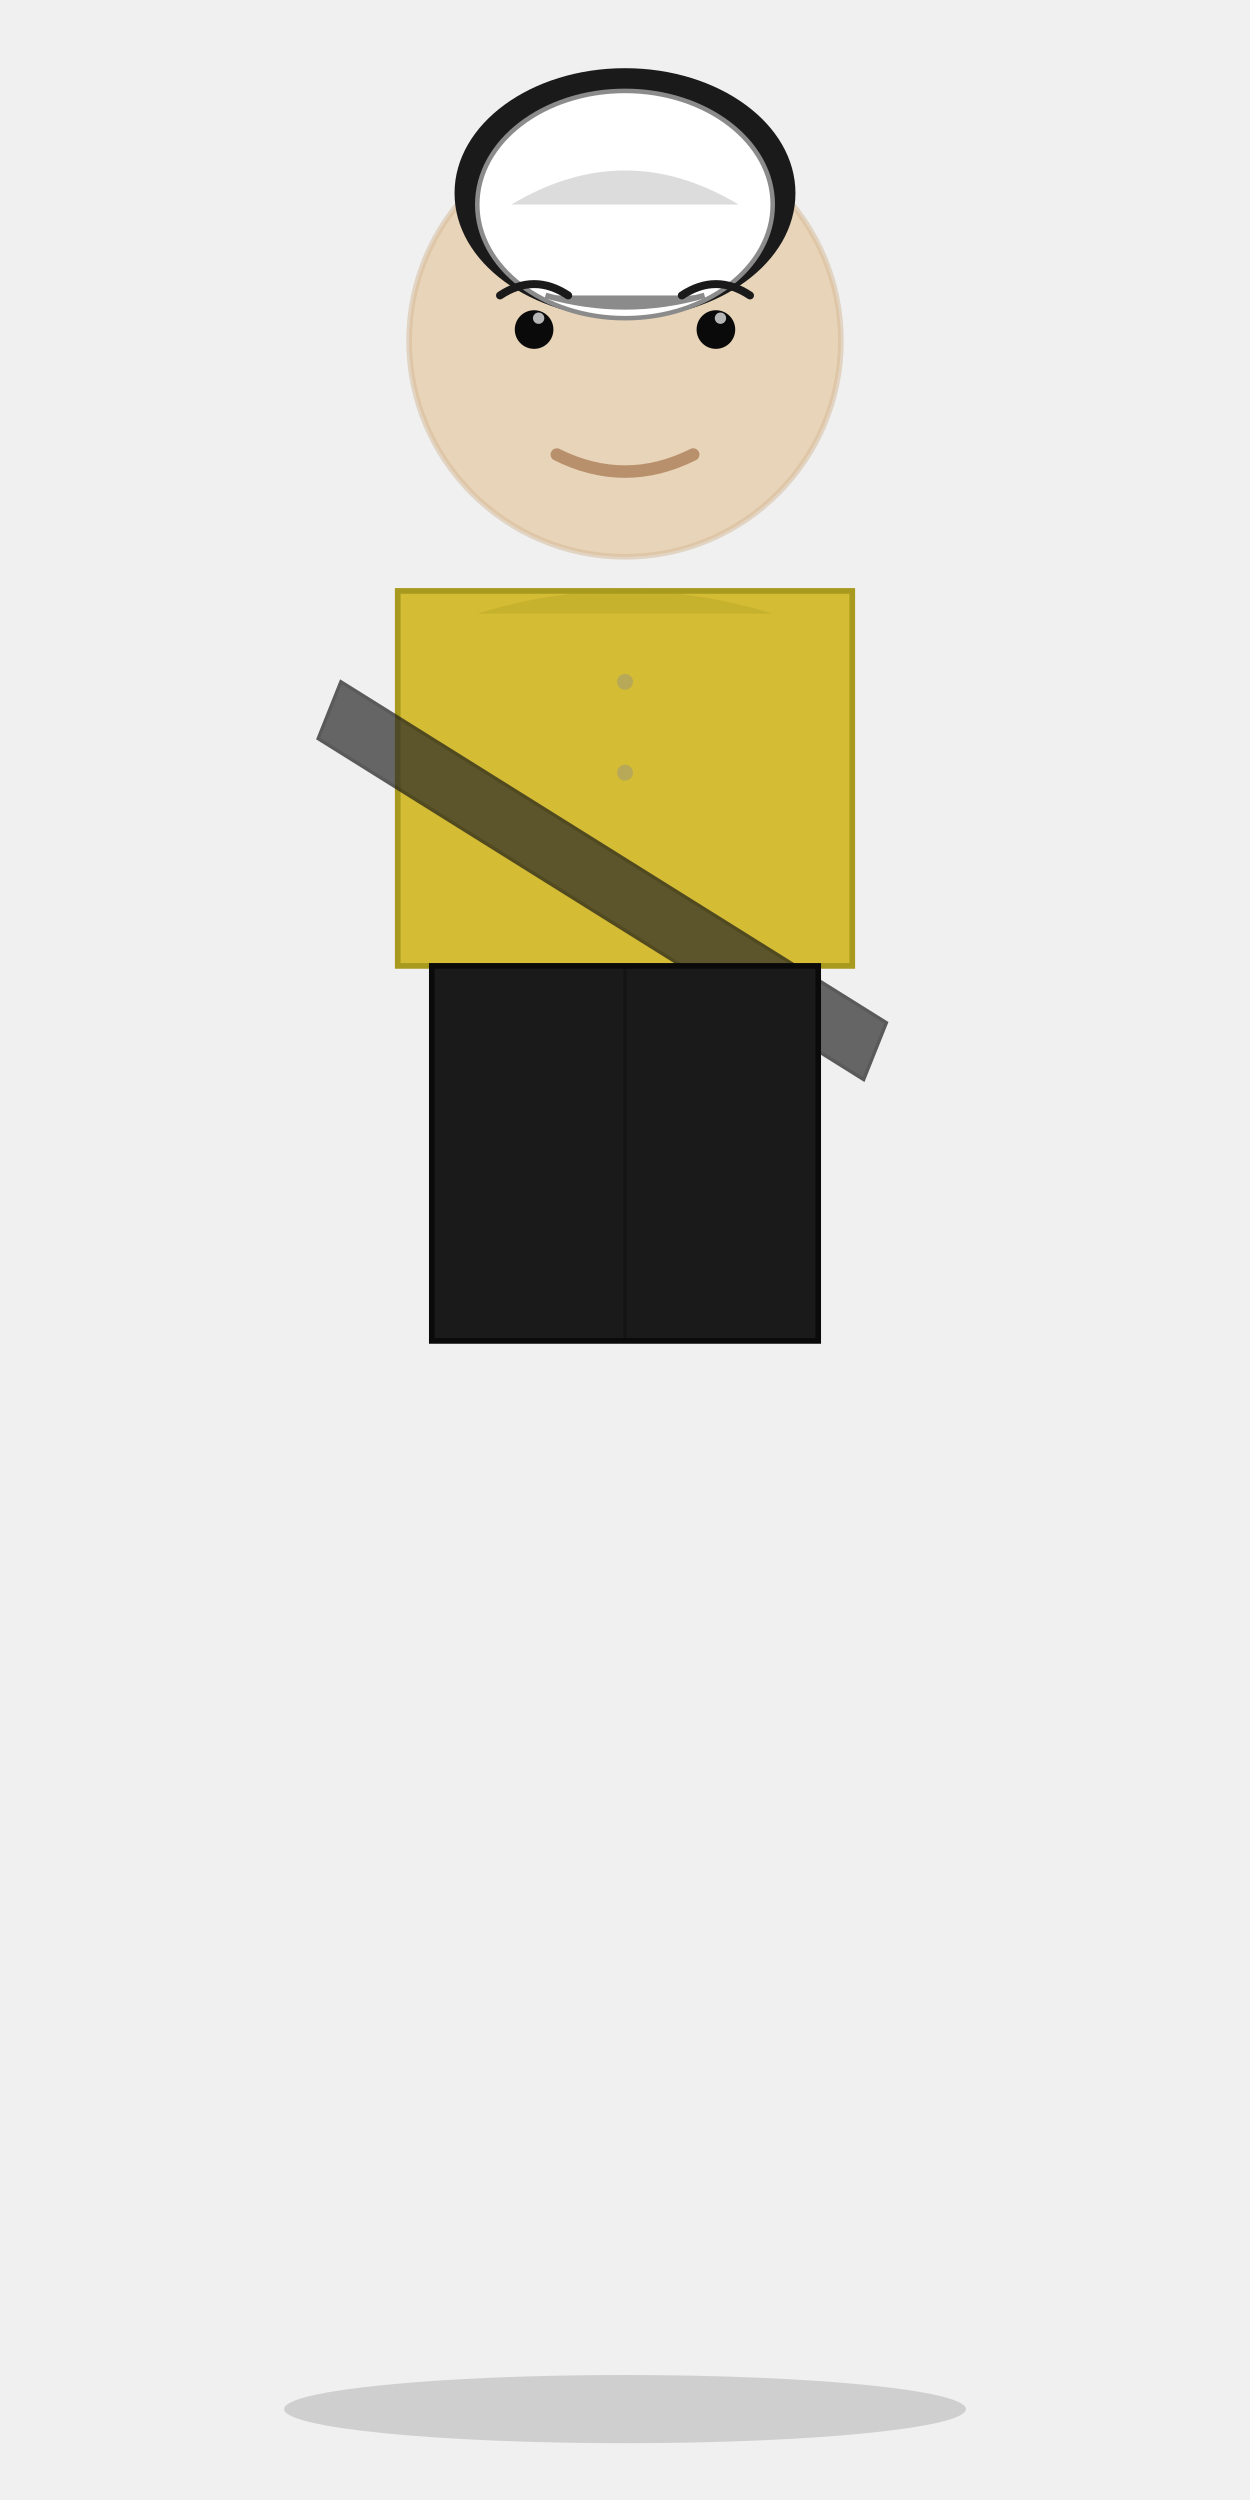
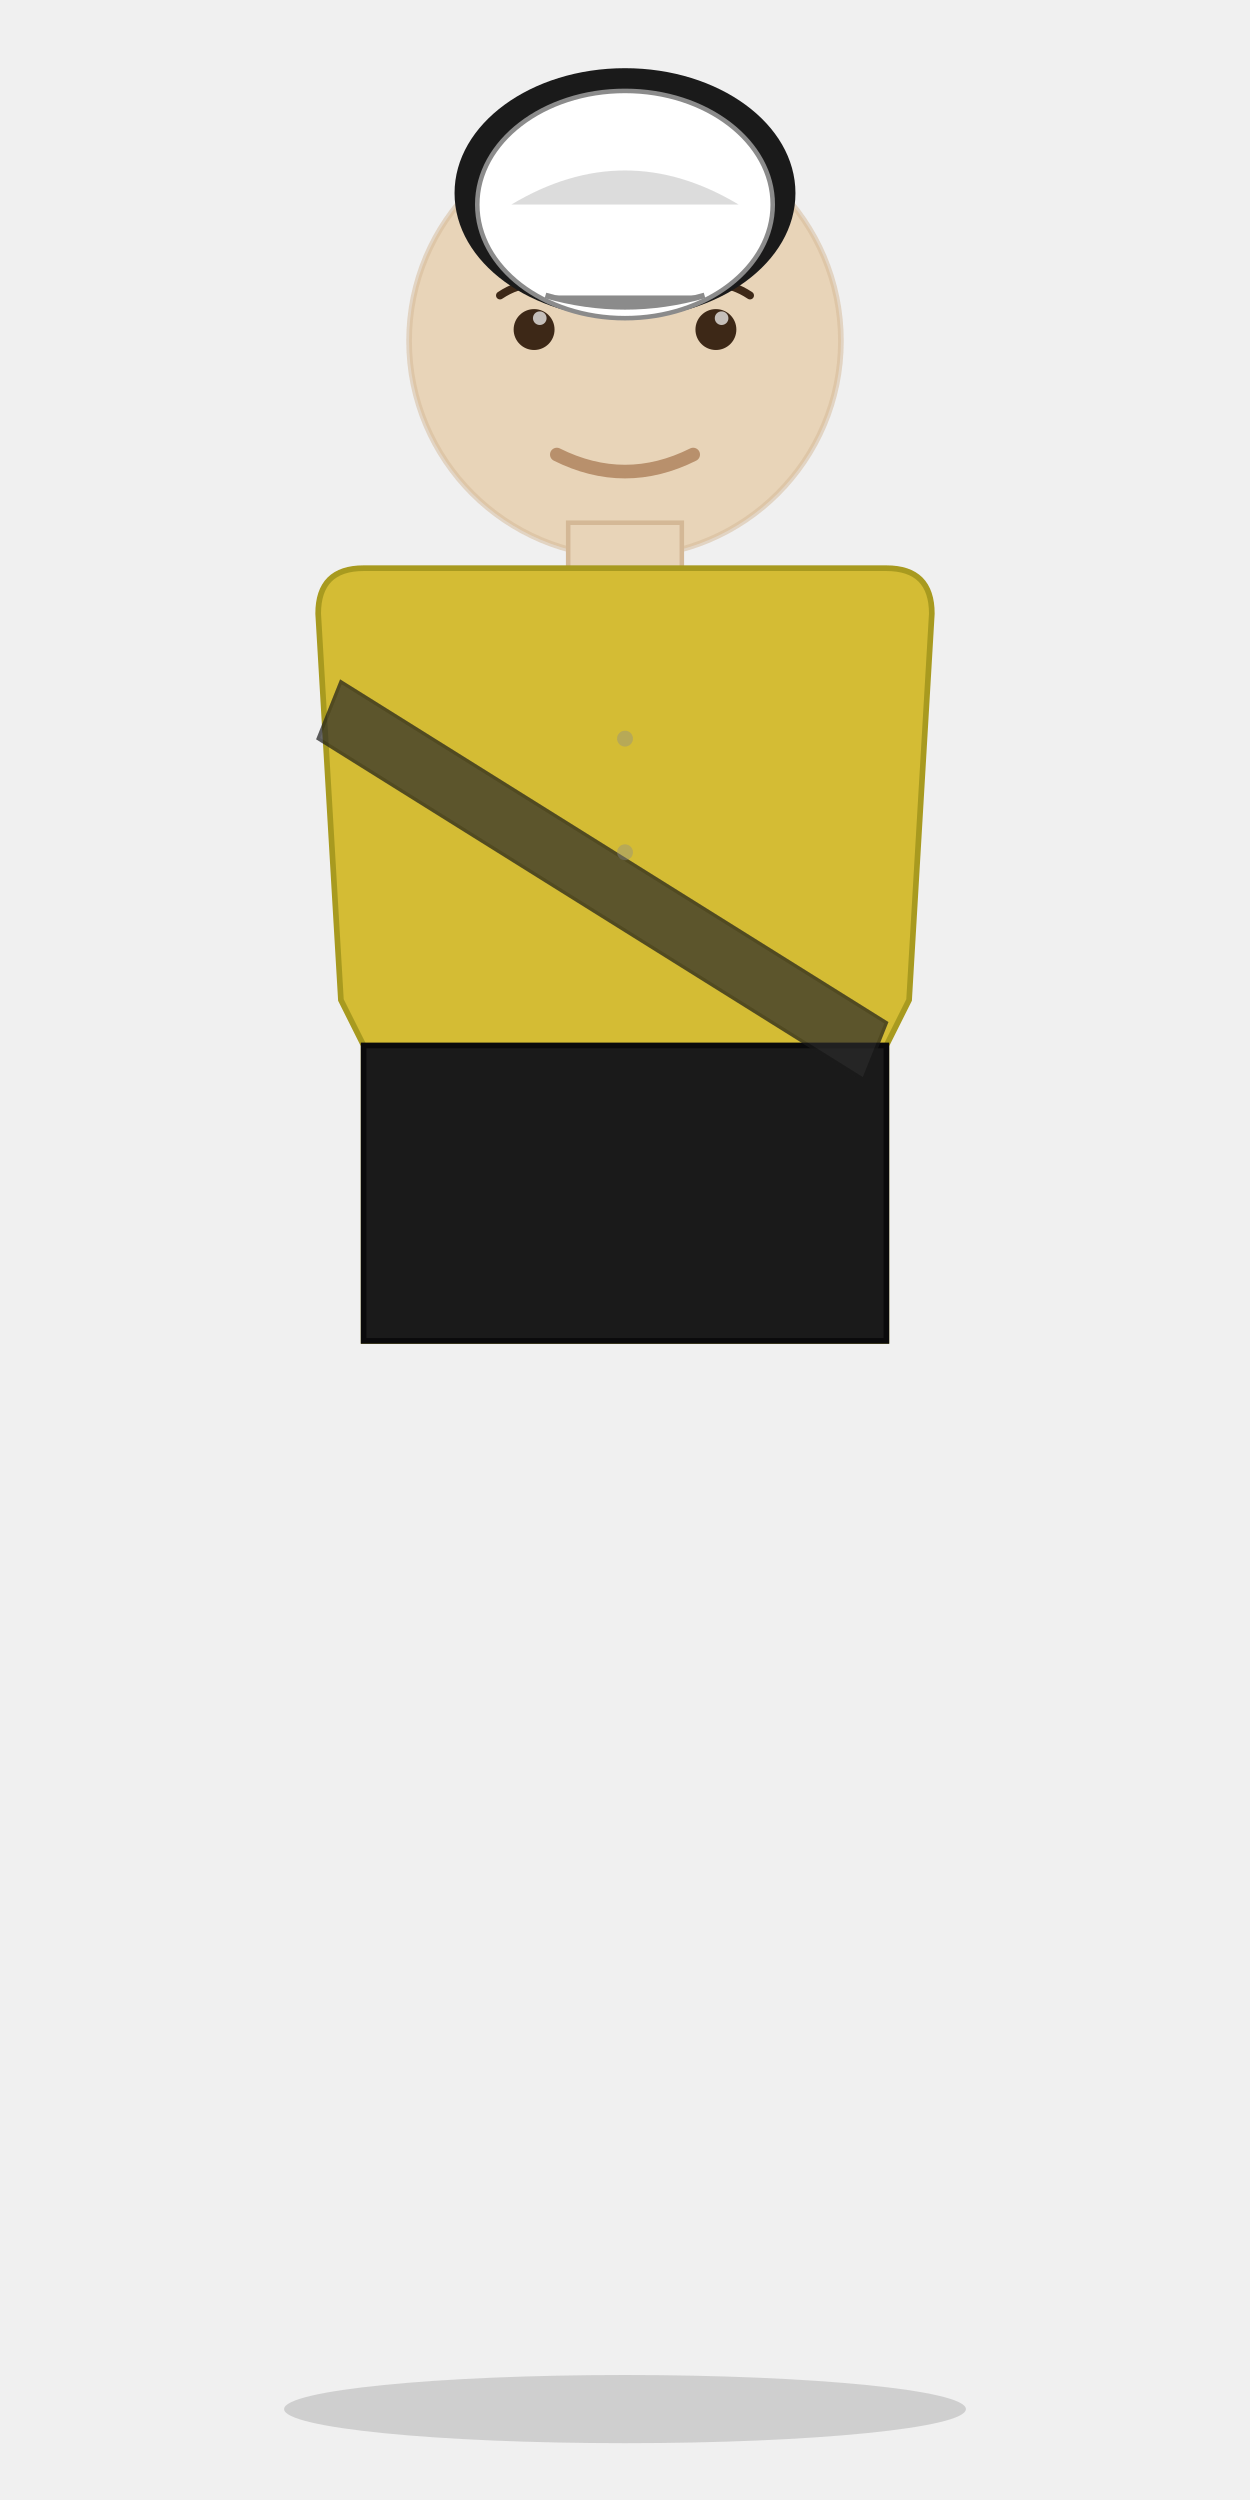
<svg xmlns="http://www.w3.org/2000/svg" viewBox="0 0 110 220" width="110" height="220">
  <ellipse cx="55" cy="212" rx="30" ry="3" fill="#000000" opacity="0.14" />
  <circle cx="55" cy="30" r="19" fill="#E8D4B8" />
  <circle cx="55" cy="30" r="19" fill="none" stroke="#D4B896" stroke-width="0.5" opacity="0.5" />
+   <circle cx="47" cy="29" r="1.8" fill="#3D2817" />
+   <circle cx="63" cy="29" r="1.8" fill="#3D2817" />
+   <circle cx="47.5" cy="28" r="0.6" fill="#FFFFFF" opacity="0.7" />
+   <circle cx="63.5" cy="28" r="0.6" fill="#FFFFFF" opacity="0.7" />
+   <path d="M 44 26 Q 47 24 50 26" fill="none" stroke="#3D2817" stroke-width="0.7" stroke-linecap="round" />
+   <path d="M 60 26 Q 63 24 66 26" fill="none" stroke="#3D2817" stroke-width="0.7" stroke-linecap="round" />
+   <path d="M 49 40 Q 55 43 61 40" stroke="#B8906C" stroke-width="1.2" fill="none" stroke-linecap="round" />
  <ellipse cx="55" cy="17" rx="15" ry="11" fill="#1A1A1A" />
  <ellipse cx="55" cy="18" rx="13" ry="10" fill="#FFFFFF" stroke="#8B8B8B" stroke-width="0.4" />
  <path d="M 45 18 Q 55 12 65 18" fill="#8B8B8B" opacity="0.3" />
  <path d="M 48 26 Q 55 28 62 26" fill="#8B8B8B" stroke="#8B8B8B" stroke-width="0.5" />
-   <circle cx="47" cy="29" r="1.7" fill="#0A0A0B" />
-   <circle cx="63" cy="29" r="1.7" fill="#0A0A0B" />
-   <circle cx="47.4" cy="28" r="0.5" fill="#FFFFFF" opacity="0.7" />
-   <circle cx="63.4" cy="28" r="0.5" fill="#FFFFFF" opacity="0.7" />
-   <path d="M 44 26 Q 47 24 50 26" fill="none" stroke="#1A1A1A" stroke-width="0.7" stroke-linecap="round" />
-   <path d="M 60 26 Q 63 24 66 26" fill="none" stroke="#1A1A1A" stroke-width="0.7" stroke-linecap="round" />
-   <path d="M 49 40 Q 55 43 61 40" stroke="#B8906C" stroke-width="1.1" fill="none" stroke-linecap="round" />
-   <rect x="35" y="52" width="40" height="33" fill="#D4BC34" stroke="#A89A1F" stroke-width="0.5" />
-   <path d="M 42 54 Q 55 50 68 54" fill="#A89A1F" opacity="0.3" />
-   <circle cx="55" cy="60" r="0.7" fill="#8B8B8B" opacity="0.4" />
-   <circle cx="55" cy="68" r="0.7" fill="#8B8B8B" opacity="0.4" />
+   <rect x="50" y="46" width="10" height="6" fill="#E8D4B8" stroke="#D4B896" stroke-width="0.4" />
+   <path d="     M 28 54     Q 28 50 32 50     L 78 50     Q 82 50 82 54     L 80 88     L 78 92     L 78 118     L 32 118     L 32 92     L 30 88     Z   " fill="#D4BC34" stroke="#A89A1F" stroke-width="0.5" />
+   <path d="     M 32 92     L 78 92     L 78 118     L 32 118     Z   " fill="#1A1A1A" stroke="#0A0A0B" stroke-width="0.5" />
  <path d="M 30 60 L 78 90 L 76 95 L 28 65 Z" fill="#2A2A2A" stroke="#1A1A1A" stroke-width="0.3" opacity="0.7" />
-   <rect x="38" y="85" width="34" height="33" fill="#1A1A1A" stroke="#0A0A0B" stroke-width="0.5" />
-   <line x1="55" y1="85" x2="55" y2="118" stroke="#0A0A0B" stroke-width="0.3" opacity="0.4" />
+   <circle cx="55" cy="65" r="0.7" fill="#8B8B8B" opacity="0.4" />
+   <circle cx="55" cy="75" r="0.7" fill="#8B8B8B" opacity="0.4" />
</svg>
